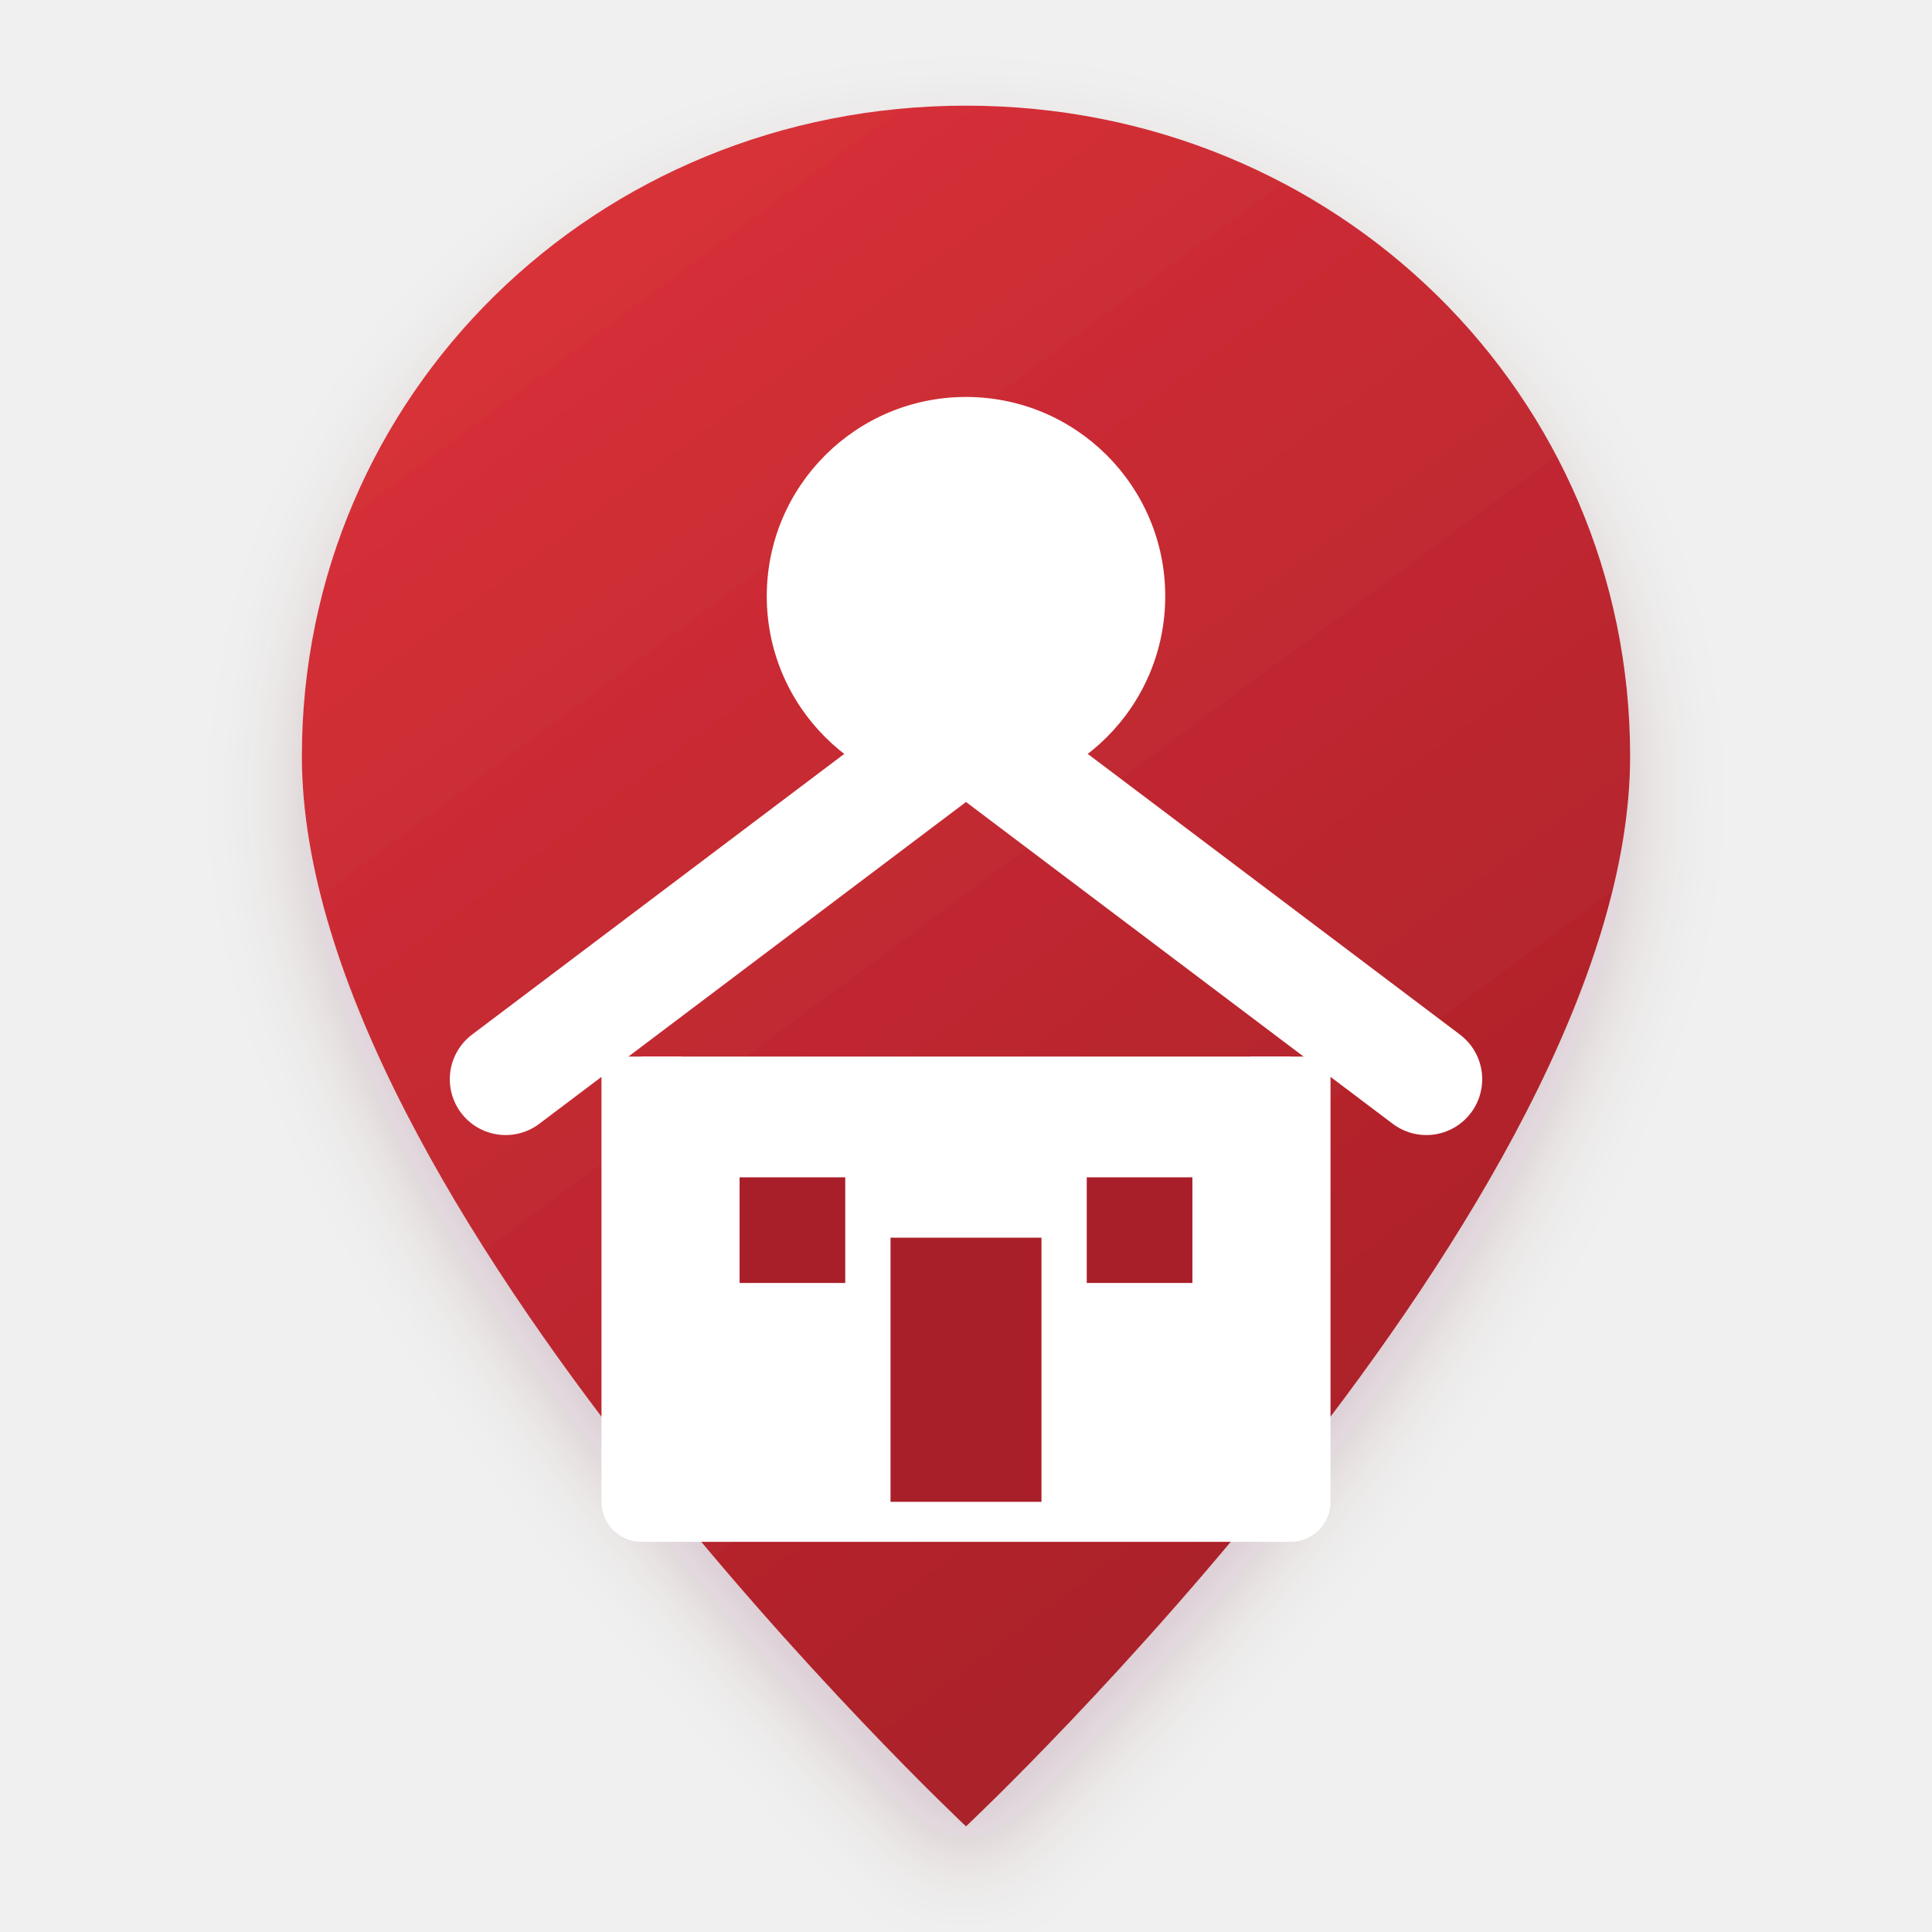
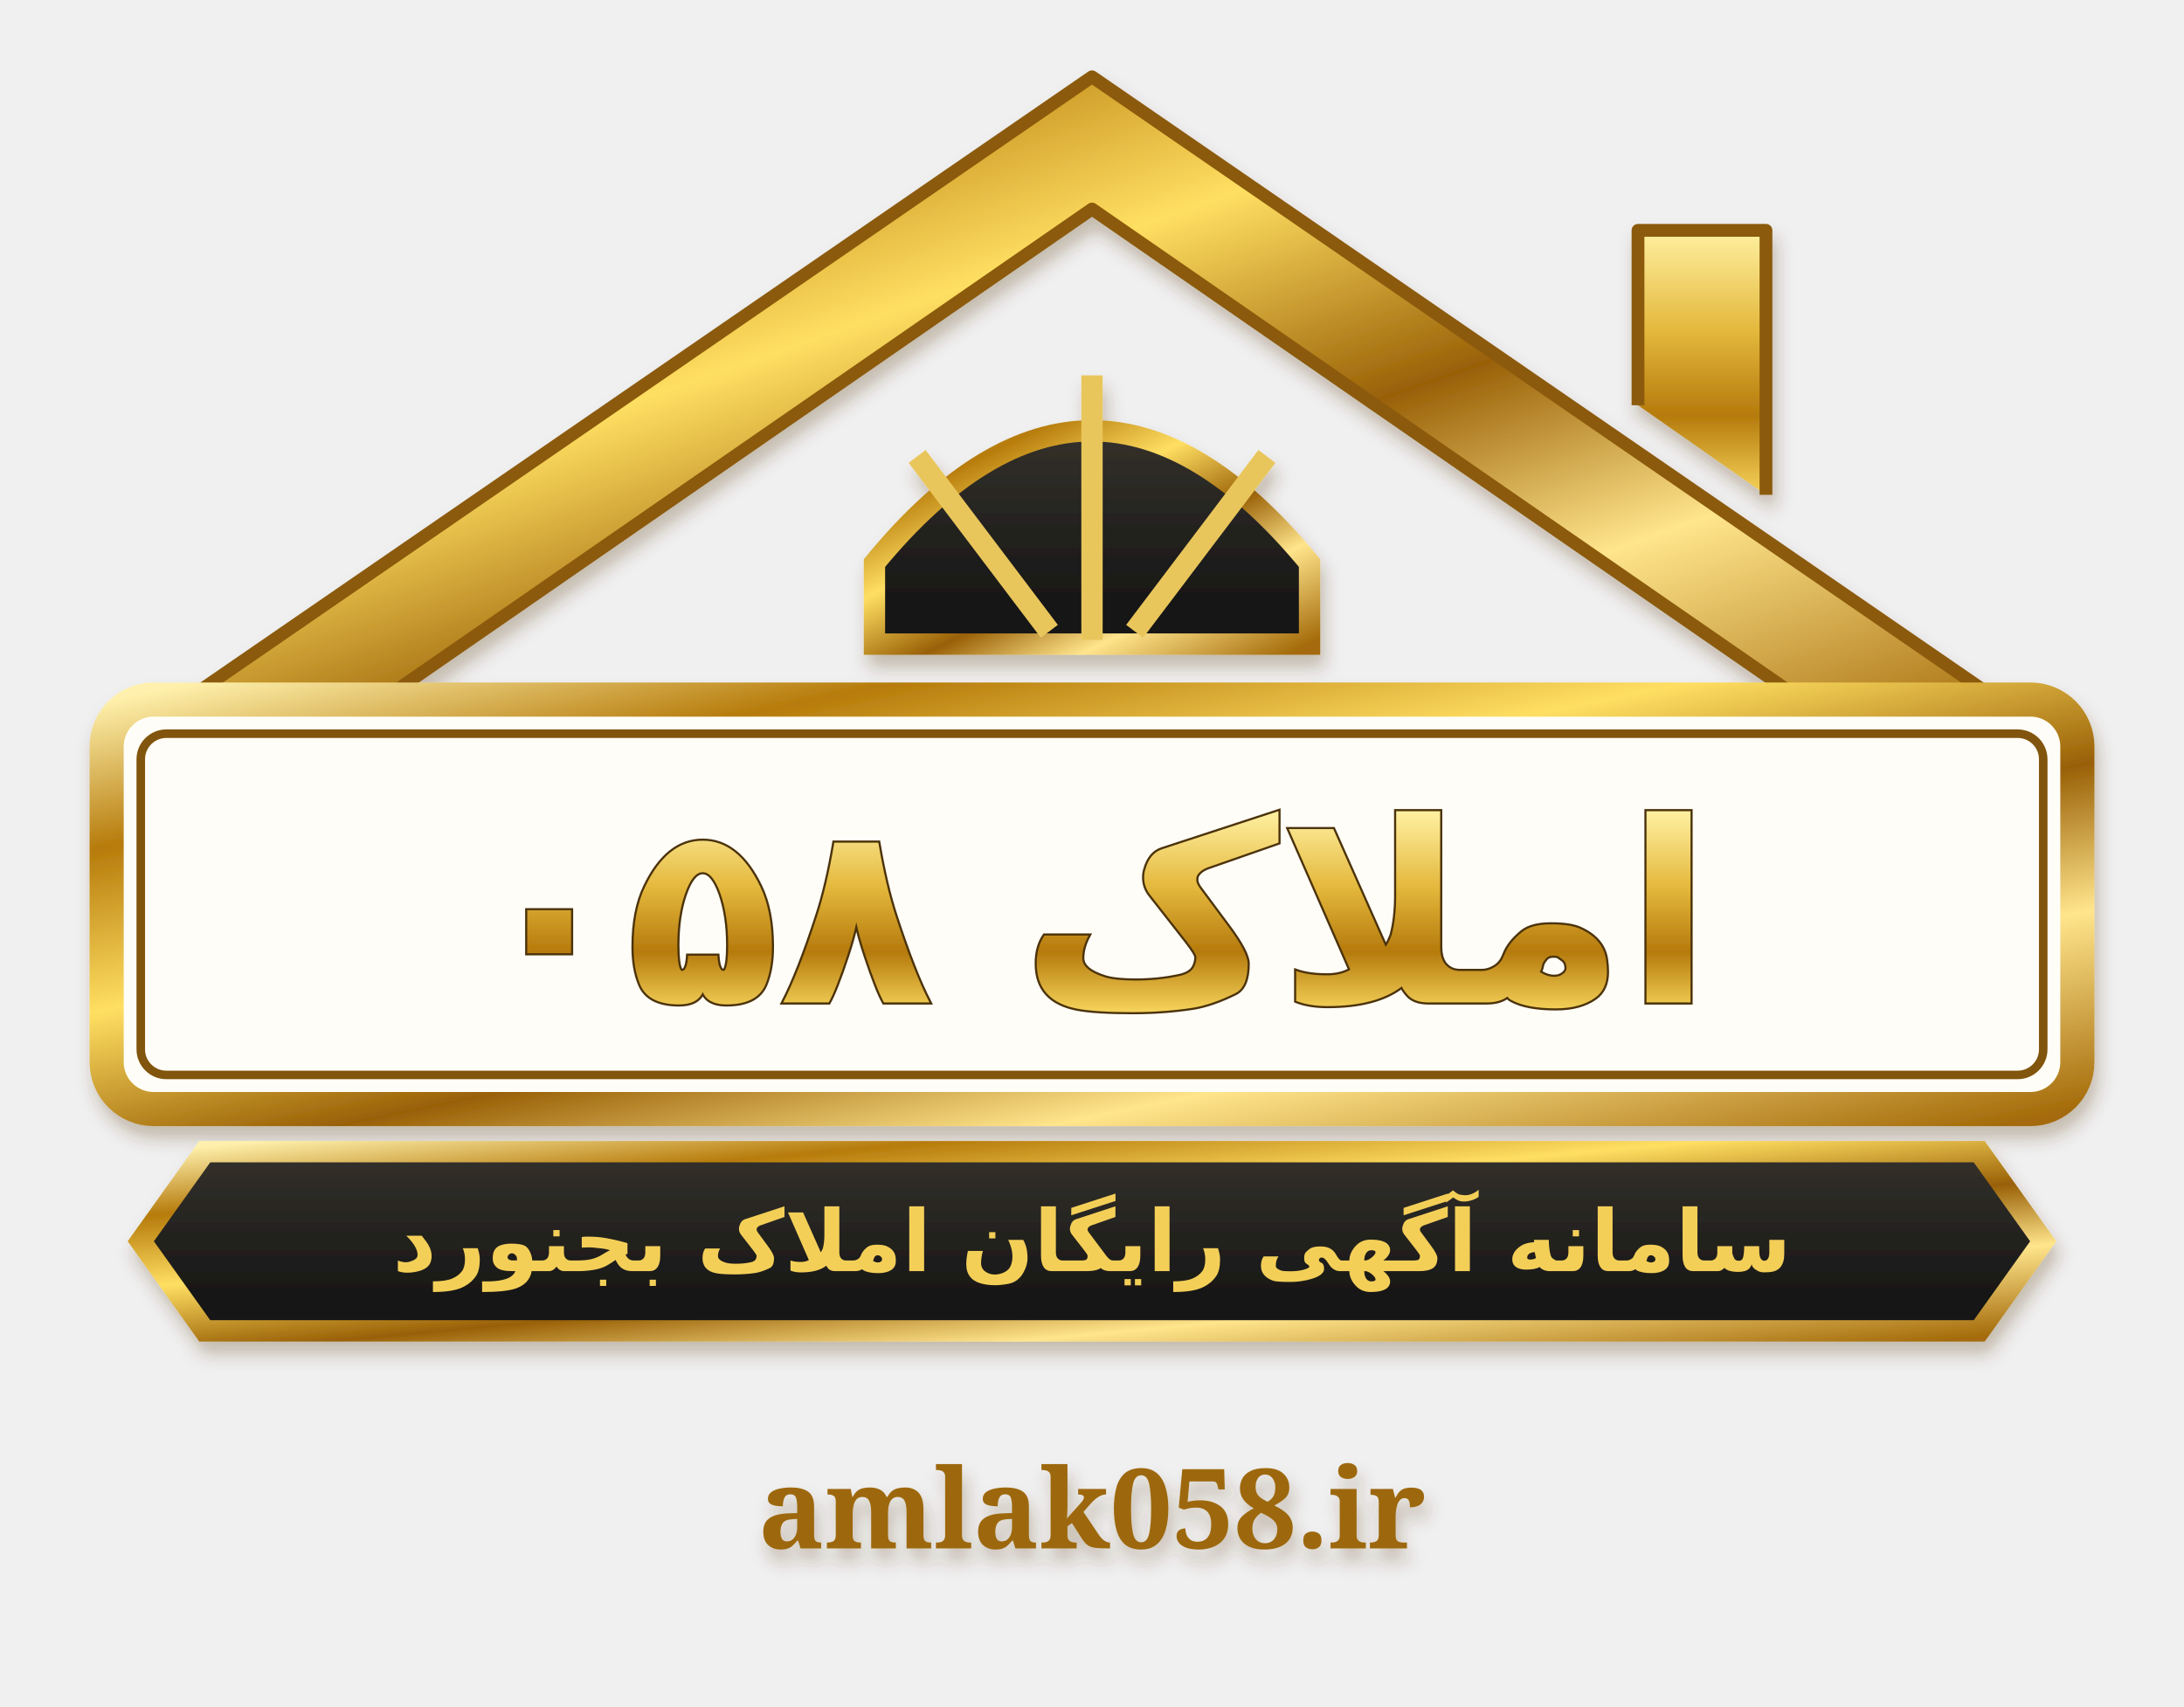
- <svg xmlns="http://www.w3.org/2000/svg" viewBox="0 0 128 128" role="img" aria-labelledby="title desc">
+ <svg xmlns="http://www.w3.org/2000/svg" viewBox="0 0 512 400" role="img" aria-labelledby="title desc">
  <defs>
-     <linearGradient id="pinRed" x1="20" y1="9" x2="103" y2="121" gradientUnits="userSpaceOnUse">
-       <stop offset="0" stop-color="#df333b" />
-       <stop offset="1" stop-color="#9f1d25" />
+     <linearGradient id="gold" x1="0" y1="0" x2="1" y2="1">
+       <stop offset="0" stop-color="#fff1ad" />
+       <stop offset=".18" stop-color="#b67b0b" />
+       <stop offset=".38" stop-color="#ffdf62" />
+       <stop offset=".58" stop-color="#996006" />
+       <stop offset=".76" stop-color="#ffe58c" />
+       <stop offset="1" stop-color="#a46b0a" />
    </linearGradient>
-     <filter id="markShadow" x="-20%" y="-20%" width="140%" height="150%">
-       <feDropShadow dx="0" dy="3" stdDeviation="3" flood-color="#5c1820" flood-opacity=".18" />
+     <linearGradient id="goldFace" x1="0" y1="0" x2="0" y2="1">
+       <stop stop-color="#fff0a1" />
+       <stop offset=".38" stop-color="#e4b83c" />
+       <stop offset=".7" stop-color="#b57a0c" />
+       <stop offset="1" stop-color="#f6d45b" />
+     </linearGradient>
+     <linearGradient id="dark" x1="0" y1="0" x2="0" y2="1">
+       <stop stop-color="#34312b" />
+       <stop offset="1" stop-color="#111111" />
+     </linearGradient>
+     <filter id="shadow" x="-15%" y="-20%" width="130%" height="150%">
+       <feDropShadow dx="1" dy="3" stdDeviation="2" flood-color="#4f3507" flood-opacity=".28" />
    </filter>
  </defs>
-   <path d="M64 7C39.4 7 20 26.2 20 50.1c0 29.6 44 70.9 44 70.9s44-41.3 44-70.9C108 26.2 88.6 7 64 7Z" fill="url(#pinRed)" filter="url(#markShadow)" />
-   <circle cx="64" cy="39.5" r="13.2" fill="#fff" />
-   <path d="M33.5 71.5 64 48.5l30.5 23" fill="none" stroke="#fff" stroke-width="7.4" stroke-linecap="round" stroke-linejoin="round" />
-   <path d="M42.5 70v29.5h43V70" fill="#fff" stroke="#fff" stroke-width="5.3" stroke-linejoin="round" />
-   <path d="M59 99.5V82h10v17.5" fill="#a91f29" />
-   <path d="M49 78h7v7h-7zM72 78h7v7h-7z" fill="#a91f29" />
-   <path d="M47 59.8 64 47l17 12.8" fill="none" stroke="#fff" stroke-width="2.2" stroke-linecap="round" opacity=".55" />
+   <g filter="url(#shadow)">
+     <path d="M38 168 256 18 474 168 428 168 256 49 84 168Z" fill="url(#gold)" stroke="#8b5a08" stroke-width="3" stroke-linejoin="round" />
+     <path d="M384 95V54H414V116" fill="url(#goldFace)" stroke="#8b5a08" stroke-width="3" stroke-linejoin="round" />
+     <path d="M205 132Q256 70 307 132V151H205Z" fill="url(#dark)" stroke="url(#gold)" stroke-width="5" />
+     <path d="M256 88V150M215 107 246 148M297 107 266 148" fill="none" stroke="#e9c65c" stroke-width="5" />
+     <rect x="25" y="164" width="462" height="96" rx="11" fill="#fffdf7" stroke="url(#gold)" stroke-width="8" />
+     <rect x="33" y="172" width="446" height="80" rx="6" fill="none" stroke="#81550a" stroke-width="2" />
+     <text x="256" y="235" text-anchor="middle" direction="rtl" font-family="Tahoma,Arial,sans-serif" font-size="59" font-weight="900" fill="url(#goldFace)" stroke="#4b3308" stroke-width="1" paint-order="stroke">املاک ۰۵۸</text>
+     <path d="M48 270H464L479 291 464 312H48L33 291Z" fill="url(#dark)" stroke="url(#gold)" stroke-width="5" />
+     <text x="256" y="298" text-anchor="middle" direction="rtl" font-family="Tahoma,Arial,sans-serif" font-size="20" font-weight="800" fill="#f4cf58">سامانه آگهی رایگان املاک بجنورد</text>
+     <path d="M90 354H160M352 354H422" stroke="url(#gold)" stroke-width="3.5" stroke-linecap="round" />
+     <text x="256" y="363" text-anchor="middle" font-family="Georgia,serif" font-size="26" font-weight="bold" fill="#9d6809">amlak058.ir</text>
+   </g>
</svg>
